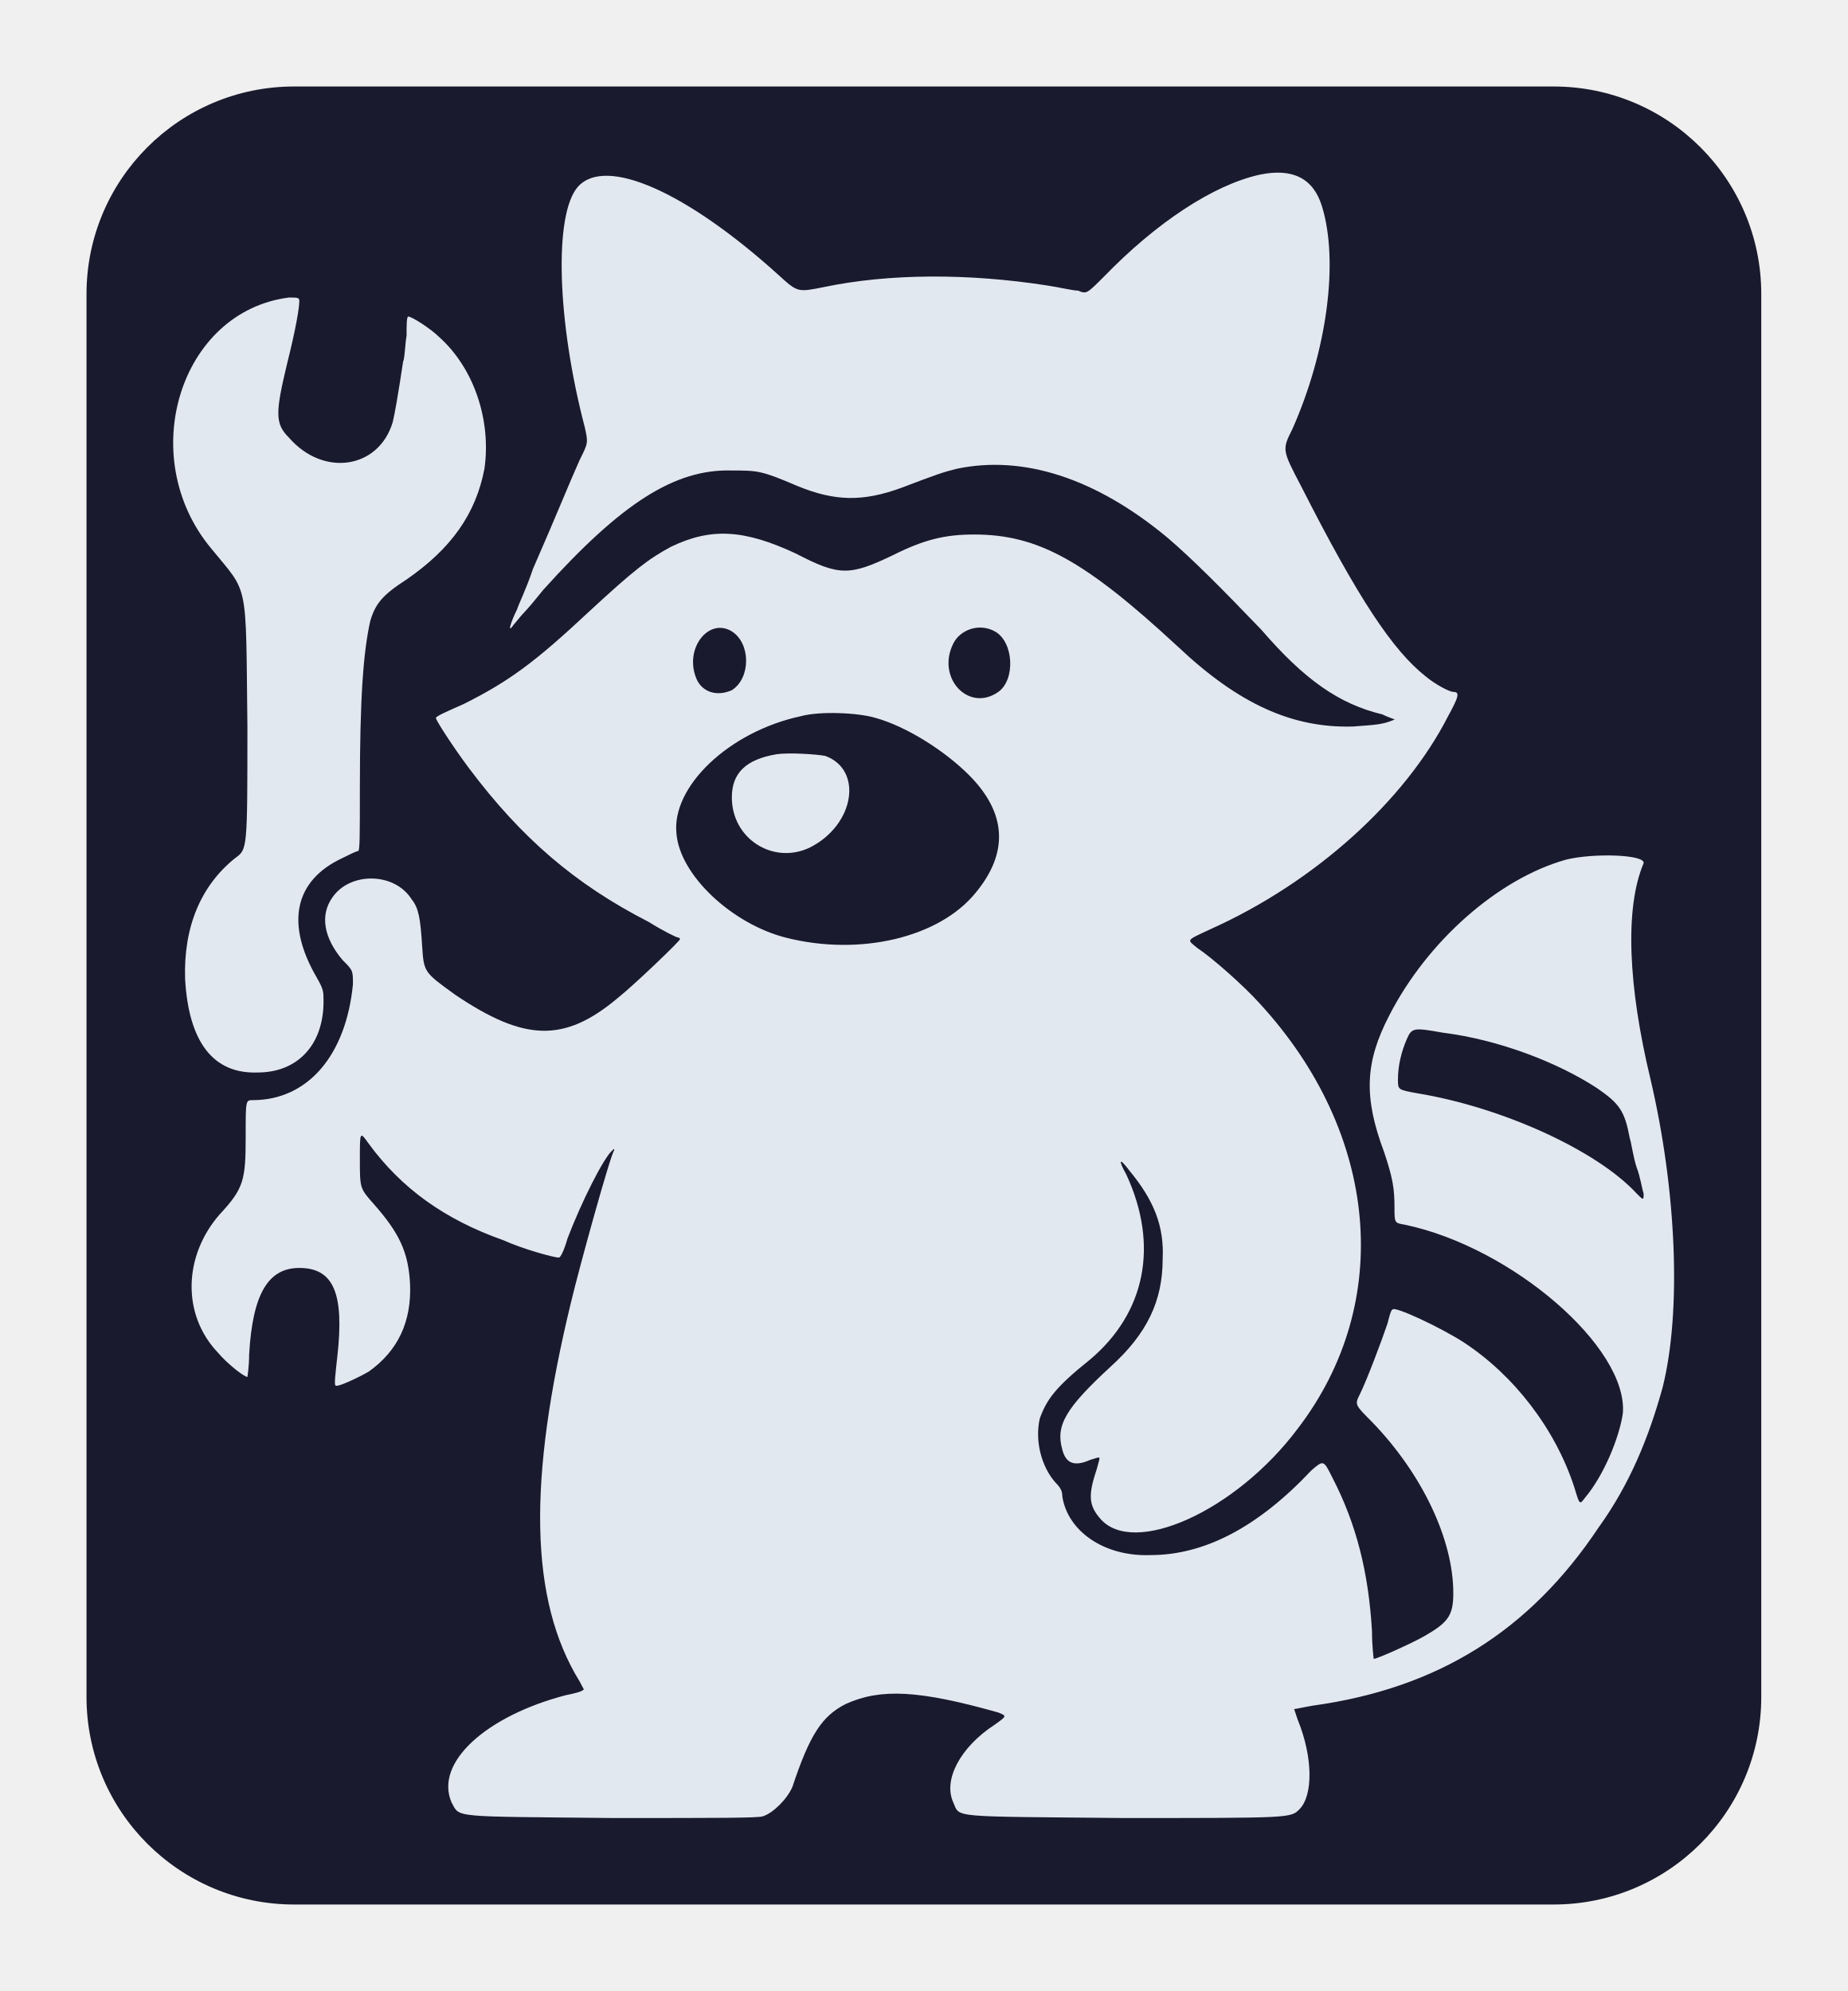
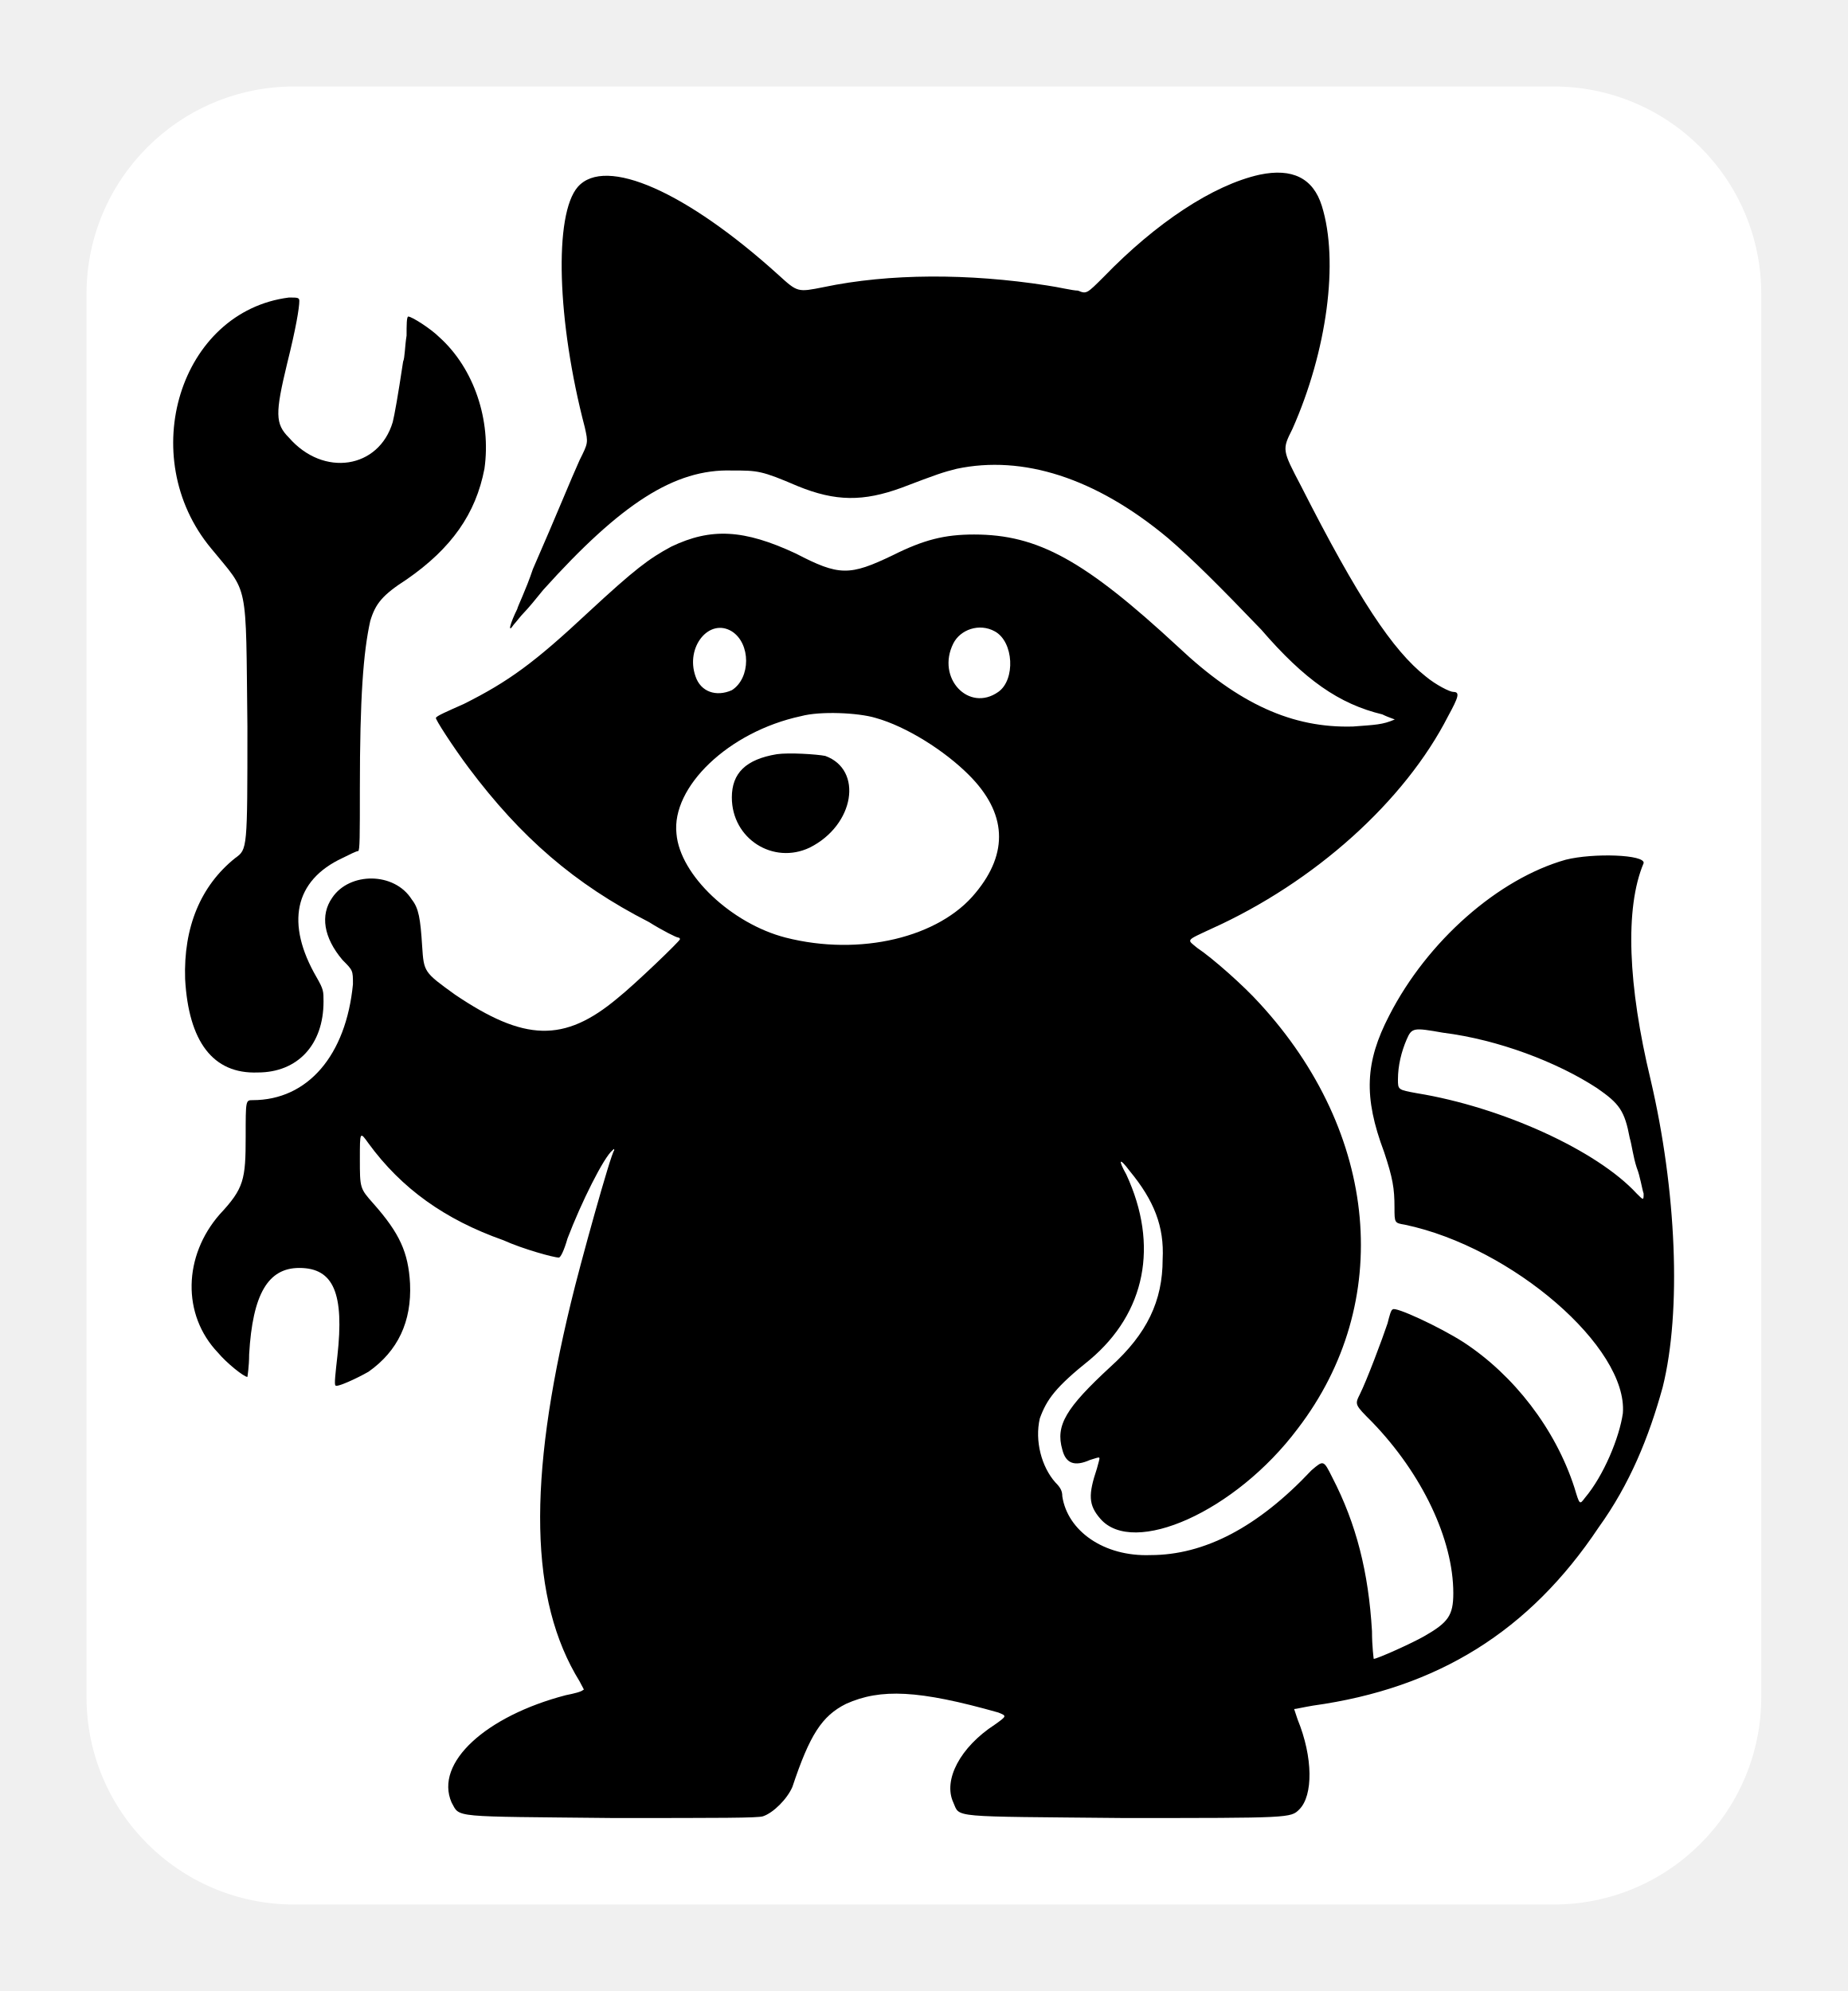
<svg xmlns="http://www.w3.org/2000/svg" viewBox="0 0 1068 1151">
-   <rect x="50" y="50" width="968" height="1051" rx="120" fill="#1a1a2e" />
-   <g transform="translate(100, 100)" fill="#e2e8f0">
+   <rect x="50" y="50" width="968" height="1051" rx="120" fill="#ffffff" />
+   <g transform="translate(100, 100)" fill="#000000">
    <path d="M628 1c-27 6-60 28-90 59-10 10-10 10-15 8-3 0-11-2-18-3-45-7-91-7-129 1-15 3-15 3-26-7-53-48-100-69-116-51-14 16-12 78 4 139 2 9 2 9-3 19-5 11-13 31-27 63-4 12-9 22-9 23-4 8-6 15-2 9 1-1 4-5 6-7s7-8 11-13c45-50 76-70 109-69 15 0 17 0 38 9 22 9 38 9 60 1 21-8 24-9 32-11 38-8 80 5 122 40 14 12 30 28 54 53 25 29 45 43 70 49 4 2 8 3 7 3-7 3-11 3-24 4-35 1-66-13-101-46-54-50-81-65-118-65-17 0-29 3-47 12-25 12-31 12-56-1-30-14-49-15-72-4-13 7-21 13-48 38-31 29-46 40-72 53-9 4-16 7-16 8-1 0 10 17 19 29 30 40 61 67 104 89 8 5 16 9 17 9 0 0 1 0 1 1s-26 26-36 34c-31 26-54 25-94-2-18-13-18-13-19-28-1-16-2-22-6-27-10-16-36-16-46-1-7 10-5 23 6 36 6 6 6 6 6 14-4 41-26 67-58 67-4 0-4 0-4 21 0 25-1 30-15 45-21 24-22 58-1 80 5 6 15 14 17 14 0 0 1-6 1-13 2-35 11-50 29-50 20 0 26 15 22 51-1 9-2 17-1 17 1 1 12-4 19-8q25.5-18 24-51c-1-18-6-29-21-46-8-9-8-9-8-26 0-16 0-16 5-9 19 26 44 44 78 56 11 5 29 10 32 10 1 0 3-4 5-11 8-21 21-47 26-51 1-1 1-1 1 0-2 2-20 67-25 88-25 103-24 172 5 219 2 4 3 5 2 5-1 1-5 2-10 3-46 12-76 39-66 62 5 9-1 8 93 9 63 0 84 0 87-1 6-2 14-10 17-17 10-30 17-41 31-48 20-9 42-8 88 5 5 2 5 2-2 7-20 13-30 32-24 45 4 9-3 8 98 9 97 0 97 0 102-5 8-8 8-30-1-52l-2-6c1 0 5-1 11-2 72-10 125-43 165-103 18-25 29-52 37-81 11-44 8-114-7-178-13-54-15-99-4-125 1-5-29-6-45-2-39 11-80 47-102 90-14 27-15 47-3 79 5 15 6 21 6 32 0 9 0 9 6 10 62 13 129 71 126 109-2 14-11 36-22 49-3 4-3 4-6-6-11-34-35-65-64-84-14-9-40-21-41-19-1 0-2 4-3 8-3 9-12 33-16 41-3 6-3 6 7 16 29 30 47 68 47 99 0 13-3 17-17 25-7 4-27 13-29 13 0 0-1-7-1-16-2-34-9-62-23-89-5-10-5-10-12-4-31 33-62 49-93 49-27 1-48-14-51-34 0-3-1-5-4-8-8-9-12-24-9-37 4-11 9-18 29-34 32-27 40-66 21-107-5-9-4-10 2-2 14 17 20 32 19 51 0 24-9 43-30 62-26 24-32 34-28 48 2 8 7 10 16 6 7-2 6-3 4 5-5 15-5 21 2 29 19 22 78-4 114-52 56-73 47-171-22-246-9-10-27-26-36-32-6-5-7-4 8-11 60-27 112-74 137-123 6-11 7-14 3-14-2 0-10-4-16-9-19-15-39-45-72-110-11-21-11-21-5-33 20-45 27-97 17-129q-7.5-24-36-18M323 265c11 7 11 27 0 34-9 4-18 1-21-8-6-17 8-34 21-26m152 0c11 6 12 28 2 35-17 12-36-8-26-28 4-8 15-12 24-7m-69 50c18 5 40 19 54 33 22 22 23 45 4 68-21 26-67 37-110 26-31-8-61-36-63-60-3-27 30-59 72-68 11-3 33-2 43 1m328 182c32 4 66 17 89 32 13 9 16 13 19 29 1 3 2 11 4 17 2 5 3 12 4 15 0 4 0 4-4 0-23-25-78-50-127-58-11-2-11-2-11-8 0-8 2-16 5-23s4-7 21-4" />
    <path d="M349 336c-18 3-26 11-26 25 0 24 24 39 45 29 26-13 31-45 9-53-5-1-21-2-28-1M67 72c-63 8-89 92-45 145 22 27 20 17 21 103 0 71 0 71-7 76-20 16-30 40-29 70 2 36 16 55 42 54 23 0 38-16 38-41 0-6 0-7-4-14-18-31-13-56 15-69 4-2 8-4 9-4s1-9 1-36c0-53 2-79 6-97 3-10 7-15 21-24 26-18 40-38 45-64 4-28-6-58-26-76-5-5-16-12-18-12-1 0-1 5-1 11-1 6-1 13-2 15-3 20-5 31-6 35-8 27-40 32-60 9-8-8-8-14-1-43 5-20 7-32 7-36 0-2-1-2-6-2" />
  </g>
</svg>
